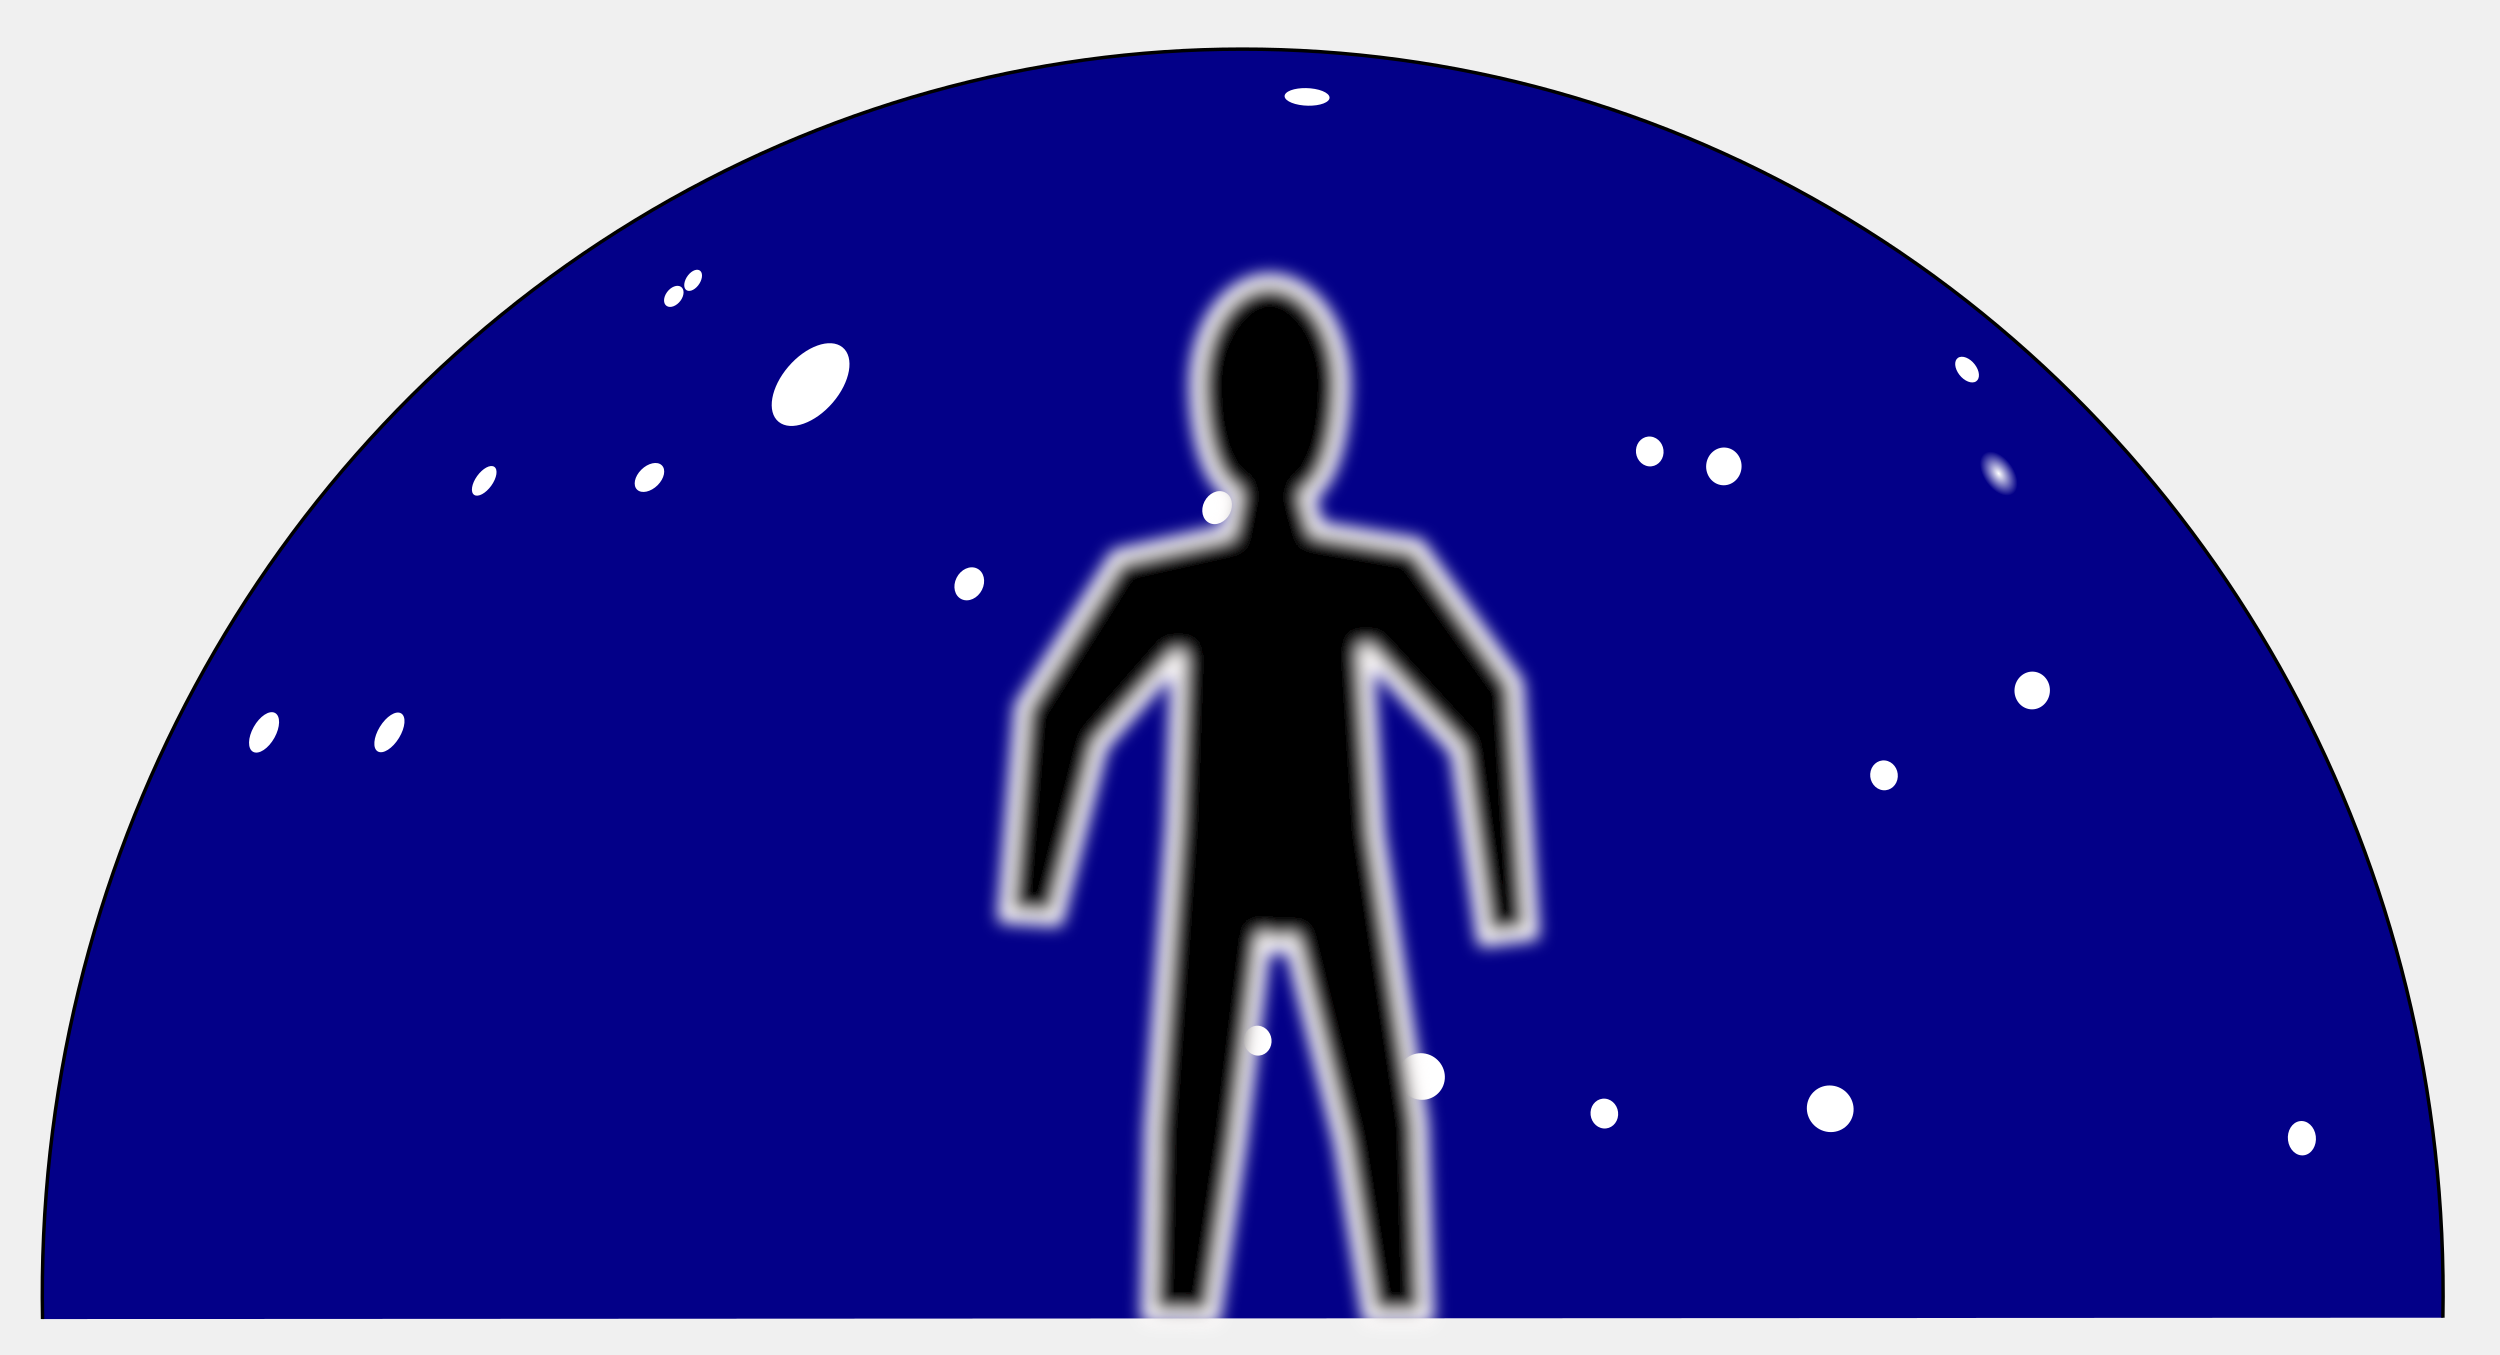
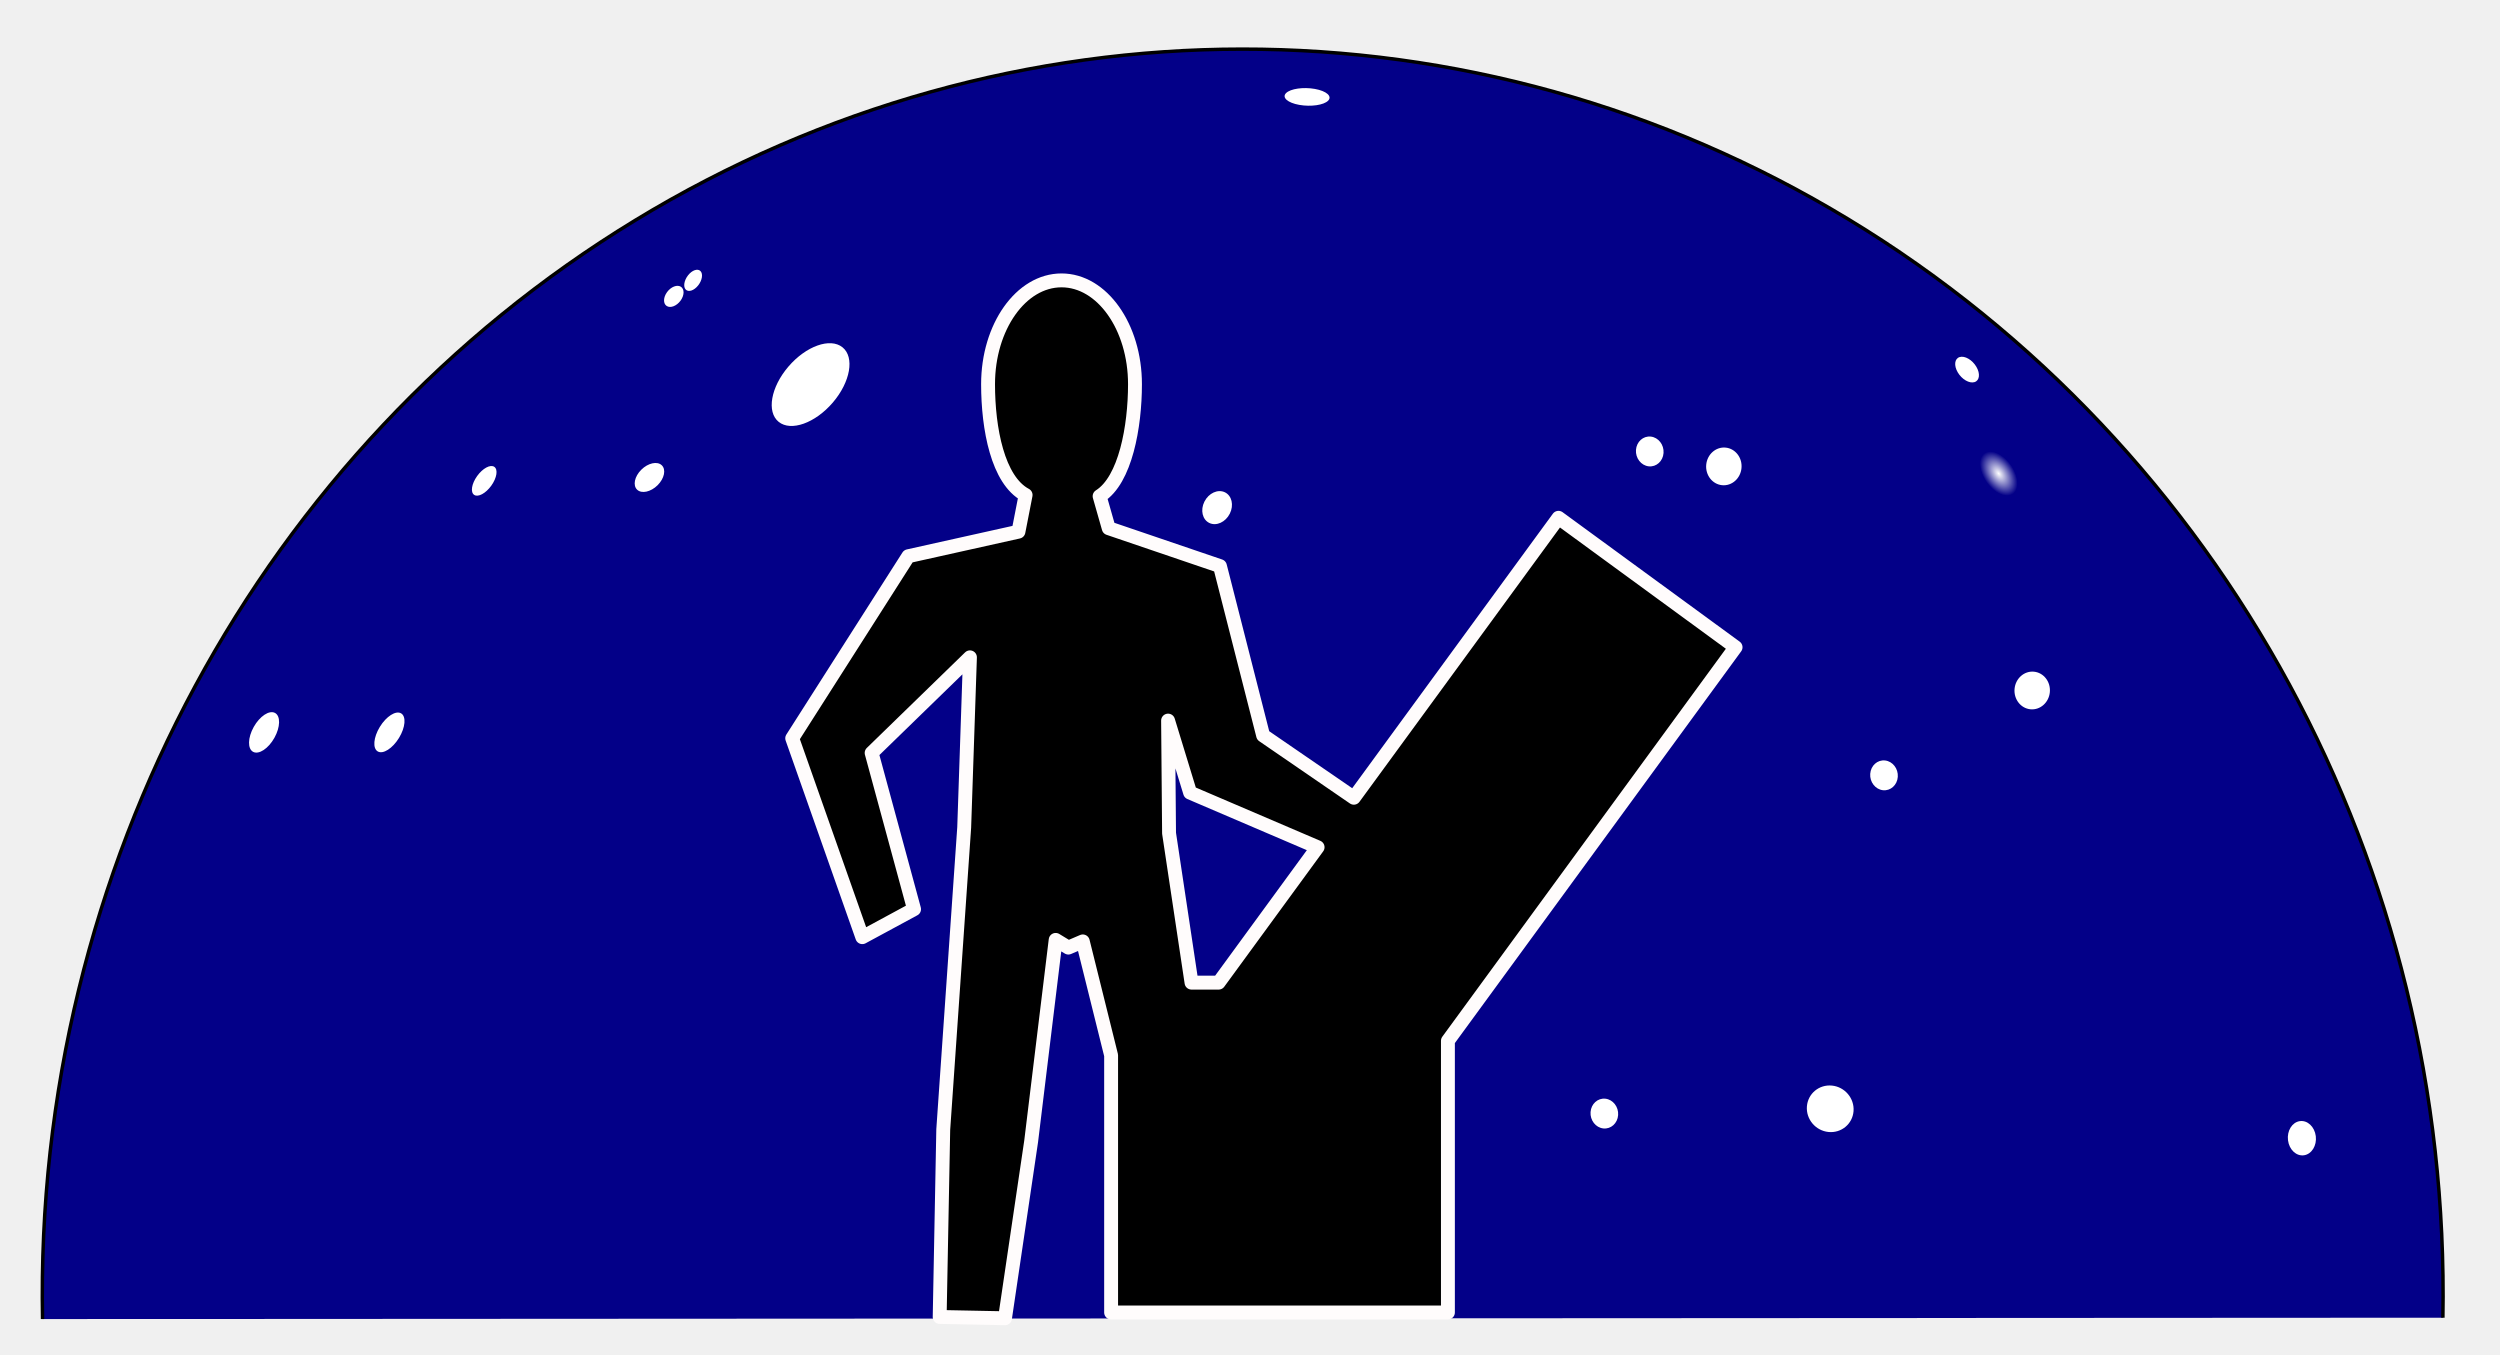
<svg xmlns="http://www.w3.org/2000/svg" xmlns:xlink="http://www.w3.org/1999/xlink" width="720" height="390" id="svg2" version="1.0">
  <defs id="defs4">
    <linearGradient id="linearGradient3277">
      <stop style="stop-color:#ffffff;stop-opacity:1;" offset="0" id="stop3279" />
      <stop style="stop-color:#ffffff;stop-opacity:0;" offset="1" id="stop3281" />
    </linearGradient>
-     <filter id="filter3205">
-       <feGaussianBlur stdDeviation="2.294" id="feGaussianBlur3207" />
-     </filter>
    <radialGradient xlink:href="#linearGradient3277" id="radialGradient3283" cx="249.201" cy="135.413" fx="249.201" fy="135.413" r="12.391" gradientUnits="userSpaceOnUse" />
    <radialGradient xlink:href="#linearGradient3277" id="radialGradient3312" gradientUnits="userSpaceOnUse" cx="249.201" cy="135.413" fx="249.201" fy="135.413" r="12.391" />
  </defs>
  <g id="layer1" transform="translate(-28.07011,-29.00369)">
-     <g id="g3287" transform="translate(11.68254,13.62963)">
-       <path d="M 28.641,395.263 A 345.714,358.571 0 1 1 719.938,394.872" id="path3155" style="opacity:1;fill:#030088;fill-opacity:1;fill-rule:nonzero;stroke:#000000;stroke-width:1;stroke-linecap:butt;stroke-linejoin:round;stroke-miterlimit:4;stroke-dasharray:none;stroke-dashoffset:0;stroke-opacity:1" />
-       <path transform="matrix(-4.1065817e-2,0.5391619,-0.5420502,-5.4915015e-2,509.4099,198.4881)" d="M 261.592,135.413 A 12.391,12.391 0 1 1 236.81,135.413 A 12.391,12.391 0 1 1 261.592,135.413 z" id="path3247" style="opacity:1;fill:#ffffff;fill-opacity:1;fill-rule:nonzero;stroke:none;stroke-width:4;stroke-linecap:butt;stroke-linejoin:round;stroke-miterlimit:4;stroke-dasharray:none;stroke-dashoffset:0;stroke-opacity:1" />
-       <path transform="matrix(0.5165112,0.4174308,-0.7417468,0.8664288,221.5667,-95.21501)" d="M 261.592,135.413 A 12.391,12.391 0 1 1 236.81,135.413 A 12.391,12.391 0 1 1 261.592,135.413 z" id="path3211" style="opacity:1;fill:#ffffff;fill-opacity:1;fill-rule:nonzero;stroke:none;stroke-width:4;stroke-linecap:butt;stroke-linejoin:round;stroke-miterlimit:4;stroke-dasharray:none;stroke-dashoffset:0;stroke-opacity:1" />
-       <path transform="matrix(0.117267,0.117715,-0.1701957,0.2160164,209.8319,37.52559)" d="M 261.592,135.413 A 12.391,12.391 0 1 1 236.81,135.413 A 12.391,12.391 0 1 1 261.592,135.413 z" id="path3213" style="opacity:1;fill:#ffffff;fill-opacity:1;fill-rule:nonzero;stroke:none;stroke-width:4;stroke-linecap:butt;stroke-linejoin:round;stroke-miterlimit:4;stroke-dasharray:none;stroke-dashoffset:0;stroke-opacity:1" />
-       <path transform="matrix(0.156515,9.976711e-2,-0.1641788,0.2240917,193.6723,45.52398)" d="M 261.592,135.413 A 12.391,12.391 0 1 1 236.81,135.413 A 12.391,12.391 0 1 1 261.592,135.413 z" id="path3215" style="opacity:1;fill:#ffffff;fill-opacity:1;fill-rule:nonzero;stroke:none;stroke-width:4;stroke-linecap:butt;stroke-linejoin:round;stroke-miterlimit:4;stroke-dasharray:none;stroke-dashoffset:0;stroke-opacity:1" />
-       <path transform="matrix(0.1896815,0.1799227,-0.2857777,0.2844129,194.8576,69.53488)" d="M 261.592,135.413 A 12.391,12.391 0 1 1 236.81,135.413 A 12.391,12.391 0 1 1 261.592,135.413 z" id="path3217" style="opacity:1;fill:#ffffff;fill-opacity:1;fill-rule:nonzero;stroke:none;stroke-width:4;stroke-linecap:butt;stroke-linejoin:round;stroke-miterlimit:4;stroke-dasharray:none;stroke-dashoffset:0;stroke-opacity:1" />
-       <path transform="matrix(0.2226263,0.1285279,-0.2708612,0.4429021,109.7404,134.2978)" d="M 261.592,135.413 A 12.391,12.391 0 1 1 236.81,135.413 A 12.391,12.391 0 1 1 261.592,135.413 z" id="path3219" style="opacity:1;fill:#ffffff;fill-opacity:1;fill-rule:nonzero;stroke:none;stroke-width:4;stroke-linecap:butt;stroke-linejoin:round;stroke-miterlimit:4;stroke-dasharray:none;stroke-dashoffset:0;stroke-opacity:1" />
-       <path transform="matrix(0.2399748,0.1269512,-0.2535585,0.452469,66.97114,133.3952)" d="M 261.592,135.413 A 12.391,12.391 0 1 1 236.81,135.413 A 12.391,12.391 0 1 1 261.592,135.413 z" id="path3221" style="opacity:1;fill:#ffffff;fill-opacity:1;fill-rule:nonzero;stroke:none;stroke-width:4;stroke-linecap:butt;stroke-linejoin:round;stroke-miterlimit:4;stroke-dasharray:none;stroke-dashoffset:0;stroke-opacity:1" />
-       <path transform="matrix(0.1647703,0.1115684,-0.2339005,0.3260998,146.456,81.89629)" d="M 261.592,135.413 A 12.391,12.391 0 1 1 236.81,135.413 A 12.391,12.391 0 1 1 261.592,135.413 z" id="path3223" style="opacity:1;fill:#ffffff;fill-opacity:1;fill-rule:nonzero;stroke:none;stroke-width:4;stroke-linecap:butt;stroke-linejoin:round;stroke-miterlimit:4;stroke-dasharray:none;stroke-dashoffset:0;stroke-opacity:1" />
-       <path transform="matrix(0.2952209,0.1395898,-0.1790122,0.3574024,246.2084,100.333)" d="M 261.592,135.413 A 12.391,12.391 0 1 1 236.81,135.413 A 12.391,12.391 0 1 1 261.592,135.413 z" id="path3225" style="opacity:1;fill:#ffffff;fill-opacity:1;fill-rule:nonzero;stroke:none;stroke-width:4;stroke-linecap:butt;stroke-linejoin:round;stroke-miterlimit:4;stroke-dasharray:none;stroke-dashoffset:0;stroke-opacity:1" />
-       <path transform="matrix(0.2952209,0.1395898,-0.1790122,0.3574024,317.5886,78.38941)" d="M 261.592,135.413 A 12.391,12.391 0 1 1 236.81,135.413 A 12.391,12.391 0 1 1 261.592,135.413 z" id="path3227" style="opacity:1;fill:#ffffff;fill-opacity:1;fill-rule:nonzero;stroke:none;stroke-width:4;stroke-linecap:butt;stroke-linejoin:round;stroke-miterlimit:4;stroke-dasharray:none;stroke-dashoffset:0;stroke-opacity:1" />
-       <path transform="matrix(0.4100048,3.8391926e-2,-3.9691265e-2,0.4370756,416.0594,80.94432)" d="M 261.592,135.413 A 12.391,12.391 0 1 1 236.81,135.413 A 12.391,12.391 0 1 1 261.592,135.413 z" id="path3231" style="opacity:1;fill:#ffffff;fill-opacity:1;fill-rule:nonzero;stroke:none;stroke-width:4;stroke-linecap:butt;stroke-linejoin:round;stroke-miterlimit:4;stroke-dasharray:none;stroke-dashoffset:0;stroke-opacity:1" />
-       <path transform="matrix(0.2161011,-6.5234354e-2,0.1719266,0.2915275,505.7692,98.59696)" d="M 261.592,135.413 A 12.391,12.391 0 1 1 236.81,135.413 A 12.391,12.391 0 1 1 261.592,135.413 z" id="path3233" style="opacity:1;fill:#ffffff;fill-opacity:1;fill-rule:nonzero;stroke:none;stroke-width:4;stroke-linecap:butt;stroke-linejoin:round;stroke-miterlimit:4;stroke-dasharray:none;stroke-dashoffset:0;stroke-opacity:1" />
-       <path transform="matrix(0.3231203,-4.7264891e-2,4.8876175e-2,0.3967278,592.1926,301.2338)" d="M 261.592,135.413 A 12.391,12.391 0 1 1 236.81,135.413 A 12.391,12.391 0 1 1 261.592,135.413 z" id="path3241" style="opacity:1;fill:#ffffff;fill-opacity:1;fill-rule:nonzero;stroke:none;stroke-width:4;stroke-linecap:butt;stroke-linejoin:round;stroke-miterlimit:4;stroke-dasharray:none;stroke-dashoffset:0;stroke-opacity:1" />
-       <path transform="matrix(-2.427905e-2,0.3457316,-0.3204725,-3.5213648e-2,527.8847,254.6935)" d="M 261.592,135.413 A 12.391,12.391 0 1 1 236.81,135.413 A 12.391,12.391 0 1 1 261.592,135.413 z" id="path3251" style="opacity:1;fill:#ffffff;fill-opacity:1;fill-rule:nonzero;stroke:none;stroke-width:4;stroke-linecap:butt;stroke-linejoin:round;stroke-miterlimit:4;stroke-dasharray:none;stroke-dashoffset:0;stroke-opacity:1" />
-       <path transform="matrix(-4.1065818e-2,0.5391619,-0.5420502,-5.4915016e-2,627.1263,207.7815)" d="M 261.592,135.413 A 12.391,12.391 0 1 1 236.81,135.413 A 12.391,12.391 0 1 1 261.592,135.413 z" id="path3253" style="opacity:1;fill:#ffffff;fill-opacity:1;fill-rule:nonzero;stroke:none;stroke-width:4;stroke-linecap:butt;stroke-linejoin:round;stroke-miterlimit:4;stroke-dasharray:none;stroke-dashoffset:0;stroke-opacity:1" />
-       <path transform="matrix(-2.427905e-2,0.3457316,-0.3204725,-3.5213648e-2,428.0667,233.6973)" d="M 261.592,135.413 A 12.391,12.391 0 1 1 236.81,135.413 A 12.391,12.391 0 1 1 261.592,135.413 z" id="path3255" style="opacity:1;fill:#ffffff;fill-opacity:1;fill-rule:nonzero;stroke:none;stroke-width:4;stroke-linecap:butt;stroke-linejoin:round;stroke-miterlimit:4;stroke-dasharray:none;stroke-dashoffset:0;stroke-opacity:1" />
-       <path transform="matrix(-2.427905e-2,0.3457316,-0.3204725,-3.5213648e-2,608.4275,157.2849)" d="M 261.592,135.413 A 12.391,12.391 0 1 1 236.81,135.413 A 12.391,12.391 0 1 1 261.592,135.413 z" id="path3259" style="opacity:1;fill:#ffffff;fill-opacity:1;fill-rule:nonzero;stroke:none;stroke-width:4;stroke-linecap:butt;stroke-linejoin:round;stroke-miterlimit:4;stroke-dasharray:none;stroke-dashoffset:0;stroke-opacity:1" />
-       <path transform="matrix(-2.427905e-2,0.3457316,-0.3204725,-3.5213648e-2,540.9643,64.00661)" d="M 261.592,135.413 A 12.391,12.391 0 1 1 236.81,135.413 A 12.391,12.391 0 1 1 261.592,135.413 z" id="path3261" style="opacity:1;fill:#ffffff;fill-opacity:1;fill-rule:nonzero;stroke:none;stroke-width:4;stroke-linecap:butt;stroke-linejoin:round;stroke-miterlimit:4;stroke-dasharray:none;stroke-dashoffset:0;stroke-opacity:1" />
-       <path transform="matrix(0.4100048,3.8391926e-2,-3.9691265e-2,0.4370756,504.863,145.4818)" d="M 261.592,135.413 A 12.391,12.391 0 1 1 236.81,135.413 A 12.391,12.391 0 1 1 261.592,135.413 z" id="path3265" style="opacity:1;fill:#ffffff;fill-opacity:1;fill-rule:nonzero;stroke:none;stroke-width:4;stroke-linecap:butt;stroke-linejoin:round;stroke-miterlimit:4;stroke-dasharray:none;stroke-dashoffset:0;stroke-opacity:1" />
-       <path transform="matrix(0.3265516,-0.1369961,0.2913961,0.4963761,471.1894,118.6896)" d="M 261.592,135.413 A 12.391,12.391 0 1 1 236.81,135.413 A 12.391,12.391 0 1 1 261.592,135.413 z" id="path3267" style="opacity:1;fill:url(#radialGradient3312);fill-opacity:1;fill-rule:nonzero;stroke:none;stroke-width:4;stroke-linecap:butt;stroke-linejoin:round;stroke-miterlimit:4;stroke-dasharray:none;stroke-dashoffset:0;stroke-opacity:1" />
-       <path transform="matrix(-0.182188,0.1852503,-0.4894431,-8.7811675e-2,504.5038,9.009147)" d="M 261.592,135.413 A 12.391,12.391 0 1 1 236.81,135.413 A 12.391,12.391 0 1 1 261.592,135.413 z" id="path3285" style="opacity:1;fill:#ffffff;fill-opacity:1;fill-rule:nonzero;stroke:none;stroke-width:4;stroke-linecap:butt;stroke-linejoin:round;stroke-miterlimit:4;stroke-dasharray:none;stroke-dashoffset:0;stroke-opacity:1" />
-       <path id="path3157" d="M 382.115,96.125 C 370.441,96.125 360.959,109.52 360.959,126.031 C 360.959,138.843 363.746,153.667 371.757,157.925 L 369.693,168.513 L 337.99,175.562 L 310.553,219 L 305.74,279.281 L 320.647,280.219 L 333.428,230.219 L 355.742,204.687 L 354.088,253.688 L 348.053,340.688 L 347.022,394.654 L 365.834,395.029 L 373.365,344.094 L 380.428,286.062 L 384.084,288.281 L 388.24,286.5 L 402.709,344.719 L 410.834,394.966 L 427.397,394.966 L 425.678,339.094 L 413.084,255.344 L 409.802,202.902 L 436.147,231.656 L 443.772,286.031 L 457.678,284.25 L 453.178,212.188 L 424.74,172.406 L 395.713,167.51 L 393.081,158.274 C 400.505,153.63 403.272,138.245 403.272,126.031 C 403.272,109.52 393.79,96.125 382.115,96.125 z" style="opacity:1;fill:#000000;fill-opacity:1;fill-rule:nonzero;stroke:#fffcfc;stroke-width:4;stroke-linecap:butt;stroke-linejoin:round;stroke-miterlimit:4;stroke-dasharray:none;stroke-dashoffset:0;stroke-opacity:1;filter:url(#filter3205)" />
+     <path style="fill:#030088;fill-opacity:1;fill-rule:nonzero;stroke:#000000;stroke-width:1;stroke-linecap:butt;stroke-linejoin:round;stroke-miterlimit:4;stroke-dasharray:none;stroke-dashoffset:0;stroke-opacity:1" id="path3155" d="M 28.641,395.263 A 345.714,358.571 0 1 1 719.938,394.872" transform="translate(11.68254,13.62963)" />
+     <g id="g2433">
+       <path transform="matrix(0.5165112,0.4174308,-0.7417468,0.8664288,233.2492,-81.58538)" d="M 261.592,135.413 A 12.391,12.391 0 1 1 236.81,135.413 A 12.391,12.391 0 1 1 261.592,135.413 z" id="path3211" style="fill:#ffffff;fill-opacity:1;fill-rule:nonzero;stroke:none;stroke-width:4;stroke-linecap:butt;stroke-linejoin:round;stroke-miterlimit:4;stroke-dasharray:none;stroke-dashoffset:0;stroke-opacity:1" />
+       <path transform="matrix(0.117267,0.117715,-0.1701957,0.2160164,221.5145,51.15522)" d="M 261.592,135.413 A 12.391,12.391 0 1 1 236.81,135.413 A 12.391,12.391 0 1 1 261.592,135.413 z" id="path3213" style="fill:#ffffff;fill-opacity:1;fill-rule:nonzero;stroke:none;stroke-width:4;stroke-linecap:butt;stroke-linejoin:round;stroke-miterlimit:4;stroke-dasharray:none;stroke-dashoffset:0;stroke-opacity:1" />
+       <path transform="matrix(0.156515,9.976711e-2,-0.1641788,0.2240917,205.3549,59.15361)" d="M 261.592,135.413 A 12.391,12.391 0 1 1 236.81,135.413 A 12.391,12.391 0 1 1 261.592,135.413 z" id="path3215" style="fill:#ffffff;fill-opacity:1;fill-rule:nonzero;stroke:none;stroke-width:4;stroke-linecap:butt;stroke-linejoin:round;stroke-miterlimit:4;stroke-dasharray:none;stroke-dashoffset:0;stroke-opacity:1" />
+       <path transform="matrix(0.1896815,0.1799227,-0.2857777,0.2844129,206.5401,83.16451)" d="M 261.592,135.413 A 12.391,12.391 0 1 1 236.81,135.413 A 12.391,12.391 0 1 1 261.592,135.413 z" id="path3217" style="fill:#ffffff;fill-opacity:1;fill-rule:nonzero;stroke:none;stroke-width:4;stroke-linecap:butt;stroke-linejoin:round;stroke-miterlimit:4;stroke-dasharray:none;stroke-dashoffset:0;stroke-opacity:1" />
+       <path transform="matrix(0.2226263,0.1285279,-0.2708612,0.4429021,121.4229,147.9274)" d="M 261.592,135.413 A 12.391,12.391 0 1 1 236.81,135.413 A 12.391,12.391 0 1 1 261.592,135.413 z" id="path3219" style="fill:#ffffff;fill-opacity:1;fill-rule:nonzero;stroke:none;stroke-width:4;stroke-linecap:butt;stroke-linejoin:round;stroke-miterlimit:4;stroke-dasharray:none;stroke-dashoffset:0;stroke-opacity:1" />
+       <path transform="matrix(0.2399748,0.1269512,-0.2535585,0.452469,78.65368,147.0248)" d="M 261.592,135.413 A 12.391,12.391 0 1 1 236.81,135.413 A 12.391,12.391 0 1 1 261.592,135.413 z" id="path3221" style="fill:#ffffff;fill-opacity:1;fill-rule:nonzero;stroke:none;stroke-width:4;stroke-linecap:butt;stroke-linejoin:round;stroke-miterlimit:4;stroke-dasharray:none;stroke-dashoffset:0;stroke-opacity:1" />
+       <path transform="matrix(0.1647703,0.1115684,-0.2339005,0.3260998,158.1385,95.52592)" d="M 261.592,135.413 A 12.391,12.391 0 1 1 236.81,135.413 A 12.391,12.391 0 1 1 261.592,135.413 z" id="path3223" style="fill:#ffffff;fill-opacity:1;fill-rule:nonzero;stroke:none;stroke-width:4;stroke-linecap:butt;stroke-linejoin:round;stroke-miterlimit:4;stroke-dasharray:none;stroke-dashoffset:0;stroke-opacity:1" />
+       <path transform="matrix(0.2952209,0.1395898,-0.1790122,0.3574024,257.8909,113.9626)" d="M 261.592,135.413 A 12.391,12.391 0 1 1 236.81,135.413 A 12.391,12.391 0 1 1 261.592,135.413 z" id="path3225" style="fill:#ffffff;fill-opacity:1;fill-rule:nonzero;stroke:none;stroke-width:4;stroke-linecap:butt;stroke-linejoin:round;stroke-miterlimit:4;stroke-dasharray:none;stroke-dashoffset:0;stroke-opacity:1" />
    </g>
+     <g id="g2443">
+       <path transform="matrix(-4.1065817e-2,0.5391619,-0.5420502,-5.4915015e-2,521.0924,212.1177)" d="M 261.592,135.413 A 12.391,12.391 0 1 1 236.81,135.413 A 12.391,12.391 0 1 1 261.592,135.413 z" id="path3247" style="fill:#ffffff;fill-opacity:1;fill-rule:nonzero;stroke:none;stroke-width:4;stroke-linecap:butt;stroke-linejoin:round;stroke-miterlimit:4;stroke-dasharray:none;stroke-dashoffset:0;stroke-opacity:1" />
+       <path transform="matrix(0.2952209,0.1395898,-0.1790122,0.3574024,329.2711,92.01904)" d="M 261.592,135.413 A 12.391,12.391 0 1 1 236.81,135.413 A 12.391,12.391 0 1 1 261.592,135.413 z" id="path3227" style="fill:#ffffff;fill-opacity:1;fill-rule:nonzero;stroke:none;stroke-width:4;stroke-linecap:butt;stroke-linejoin:round;stroke-miterlimit:4;stroke-dasharray:none;stroke-dashoffset:0;stroke-opacity:1" />
+       <path transform="matrix(0.4100048,3.8391926e-2,-3.9691265e-2,0.4370756,427.7419,94.57395)" d="M 261.592,135.413 A 12.391,12.391 0 1 1 236.81,135.413 A 12.391,12.391 0 1 1 261.592,135.413 z" id="path3231" style="fill:#ffffff;fill-opacity:1;fill-rule:nonzero;stroke:none;stroke-width:4;stroke-linecap:butt;stroke-linejoin:round;stroke-miterlimit:4;stroke-dasharray:none;stroke-dashoffset:0;stroke-opacity:1" />
+       <path transform="matrix(0.2161011,-6.5234354e-2,0.1719266,0.2915275,517.4518,112.2266)" d="M 261.592,135.413 A 12.391,12.391 0 1 1 236.81,135.413 A 12.391,12.391 0 1 1 261.592,135.413 z" id="path3233" style="fill:#ffffff;fill-opacity:1;fill-rule:nonzero;stroke:none;stroke-width:4;stroke-linecap:butt;stroke-linejoin:round;stroke-miterlimit:4;stroke-dasharray:none;stroke-dashoffset:0;stroke-opacity:1" />
+       <path transform="matrix(0.3231203,-4.7264891e-2,4.8876175e-2,0.3967278,603.8751,314.8635)" d="M 261.592,135.413 A 12.391,12.391 0 1 1 236.81,135.413 A 12.391,12.391 0 1 1 261.592,135.413 z" id="path3241" style="fill:#ffffff;fill-opacity:1;fill-rule:nonzero;stroke:none;stroke-width:4;stroke-linecap:butt;stroke-linejoin:round;stroke-miterlimit:4;stroke-dasharray:none;stroke-dashoffset:0;stroke-opacity:1" />
+       <path transform="matrix(-2.427905e-2,0.3457316,-0.3204725,-3.5213648e-2,539.5672,268.3231)" d="M 261.592,135.413 A 12.391,12.391 0 1 1 236.81,135.413 A 12.391,12.391 0 1 1 261.592,135.413 z" id="path3251" style="fill:#ffffff;fill-opacity:1;fill-rule:nonzero;stroke:none;stroke-width:4;stroke-linecap:butt;stroke-linejoin:round;stroke-miterlimit:4;stroke-dasharray:none;stroke-dashoffset:0;stroke-opacity:1" />
+       <path transform="matrix(-4.1065818e-2,0.5391619,-0.5420502,-5.4915016e-2,638.8088,221.4111)" d="M 261.592,135.413 A 12.391,12.391 0 1 1 236.81,135.413 A 12.391,12.391 0 1 1 261.592,135.413 z" id="path3253" style="fill:#ffffff;fill-opacity:1;fill-rule:nonzero;stroke:none;stroke-width:4;stroke-linecap:butt;stroke-linejoin:round;stroke-miterlimit:4;stroke-dasharray:none;stroke-dashoffset:0;stroke-opacity:1" />
+       <path transform="matrix(-2.427905e-2,0.3457316,-0.3204725,-3.5213648e-2,439.7492,247.3269)" d="M 261.592,135.413 A 12.391,12.391 0 1 1 236.81,135.413 A 12.391,12.391 0 1 1 261.592,135.413 z" id="path3255" style="fill:#ffffff;fill-opacity:1;fill-rule:nonzero;stroke:none;stroke-width:4;stroke-linecap:butt;stroke-linejoin:round;stroke-miterlimit:4;stroke-dasharray:none;stroke-dashoffset:0;stroke-opacity:1" />
+       <path transform="matrix(-2.427905e-2,0.3457316,-0.3204725,-3.5213648e-2,620.1101,170.9145)" d="M 261.592,135.413 A 12.391,12.391 0 1 1 236.81,135.413 A 12.391,12.391 0 1 1 261.592,135.413 z" id="path3259" style="fill:#ffffff;fill-opacity:1;fill-rule:nonzero;stroke:none;stroke-width:4;stroke-linecap:butt;stroke-linejoin:round;stroke-miterlimit:4;stroke-dasharray:none;stroke-dashoffset:0;stroke-opacity:1" />
+       <path transform="matrix(-2.427905e-2,0.3457316,-0.3204725,-3.5213648e-2,552.6468,77.63624)" d="M 261.592,135.413 A 12.391,12.391 0 1 1 236.81,135.413 A 12.391,12.391 0 1 1 261.592,135.413 z" id="path3261" style="fill:#ffffff;fill-opacity:1;fill-rule:nonzero;stroke:none;stroke-width:4;stroke-linecap:butt;stroke-linejoin:round;stroke-miterlimit:4;stroke-dasharray:none;stroke-dashoffset:0;stroke-opacity:1" />
+       <path transform="matrix(0.4100048,3.8391926e-2,-3.9691265e-2,0.4370756,516.5455,159.1115)" d="M 261.592,135.413 A 12.391,12.391 0 1 1 236.81,135.413 A 12.391,12.391 0 1 1 261.592,135.413 z" id="path3265" style="fill:#ffffff;fill-opacity:1;fill-rule:nonzero;stroke:none;stroke-width:4;stroke-linecap:butt;stroke-linejoin:round;stroke-miterlimit:4;stroke-dasharray:none;stroke-dashoffset:0;stroke-opacity:1" />
+       <path transform="matrix(0.3265516,-0.1369961,0.2913961,0.4963761,482.872,132.3192)" d="M 261.592,135.413 A 12.391,12.391 0 1 1 236.81,135.413 A 12.391,12.391 0 1 1 261.592,135.413 z" id="path3267" style="fill:url(#radialGradient3312);fill-opacity:1;fill-rule:nonzero;stroke:none;stroke-width:4;stroke-linecap:butt;stroke-linejoin:round;stroke-miterlimit:4;stroke-dasharray:none;stroke-dashoffset:0;stroke-opacity:1" />
+       <path transform="matrix(-0.182188,0.1852503,-0.4894431,-8.7811675e-2,516.1863,22.63878)" d="M 261.592,135.413 A 12.391,12.391 0 1 1 236.81,135.413 A 12.391,12.391 0 1 1 261.592,135.413 z" id="path3285" style="fill:#ffffff;fill-opacity:1;fill-rule:nonzero;stroke:none;stroke-width:4;stroke-linecap:butt;stroke-linejoin:round;stroke-miterlimit:4;stroke-dasharray:none;stroke-dashoffset:0;stroke-opacity:1" />
+     </g>
+     <path style="fill:#000000;fill-opacity:1;fill-rule:nonzero;stroke:#fffcfc;stroke-width:4;stroke-linecap:butt;stroke-linejoin:round;stroke-miterlimit:4;stroke-dasharray:none;stroke-dashoffset:0;stroke-opacity:1;" d="M 305.719,80.75 C 294.044,80.75 284.563,94.145 284.562,110.656 C 284.562,123.468 287.364,138.304 295.375,142.562 L 293.312,153.125 L 261.594,160.188 L 228.156,212.625 L 248.344,269.906 L 263.25,261.844 L 251.031,216.844 L 279.344,189.312 L 277.688,238.312 L 271.656,325.312 L 270.625,379.281 L 289.438,379.656 L 296.969,328.719 L 304.031,270.688 L 307.688,272.906 L 311.844,271.125 L 320,303.938 L 320,378 L 417,378 L 417,299.75 L 499.844,186.406 L 448.844,149.125 L 389.906,229.75 L 363.781,211.812 L 351.344,163.031 L 319.312,152.125 L 316.688,142.906 C 324.112,138.262 326.875,122.87 326.875,110.656 C 326.875,94.145 317.393,80.75 305.719,80.75 z M 336.406,207.531 L 342.75,228.281 L 379.469,244 L 350.969,283 L 343.156,283 L 336.688,239.969 L 336.406,207.531 z" transform="translate(28.07011,29.00369)" id="path3157" />
  </g>
</svg>
